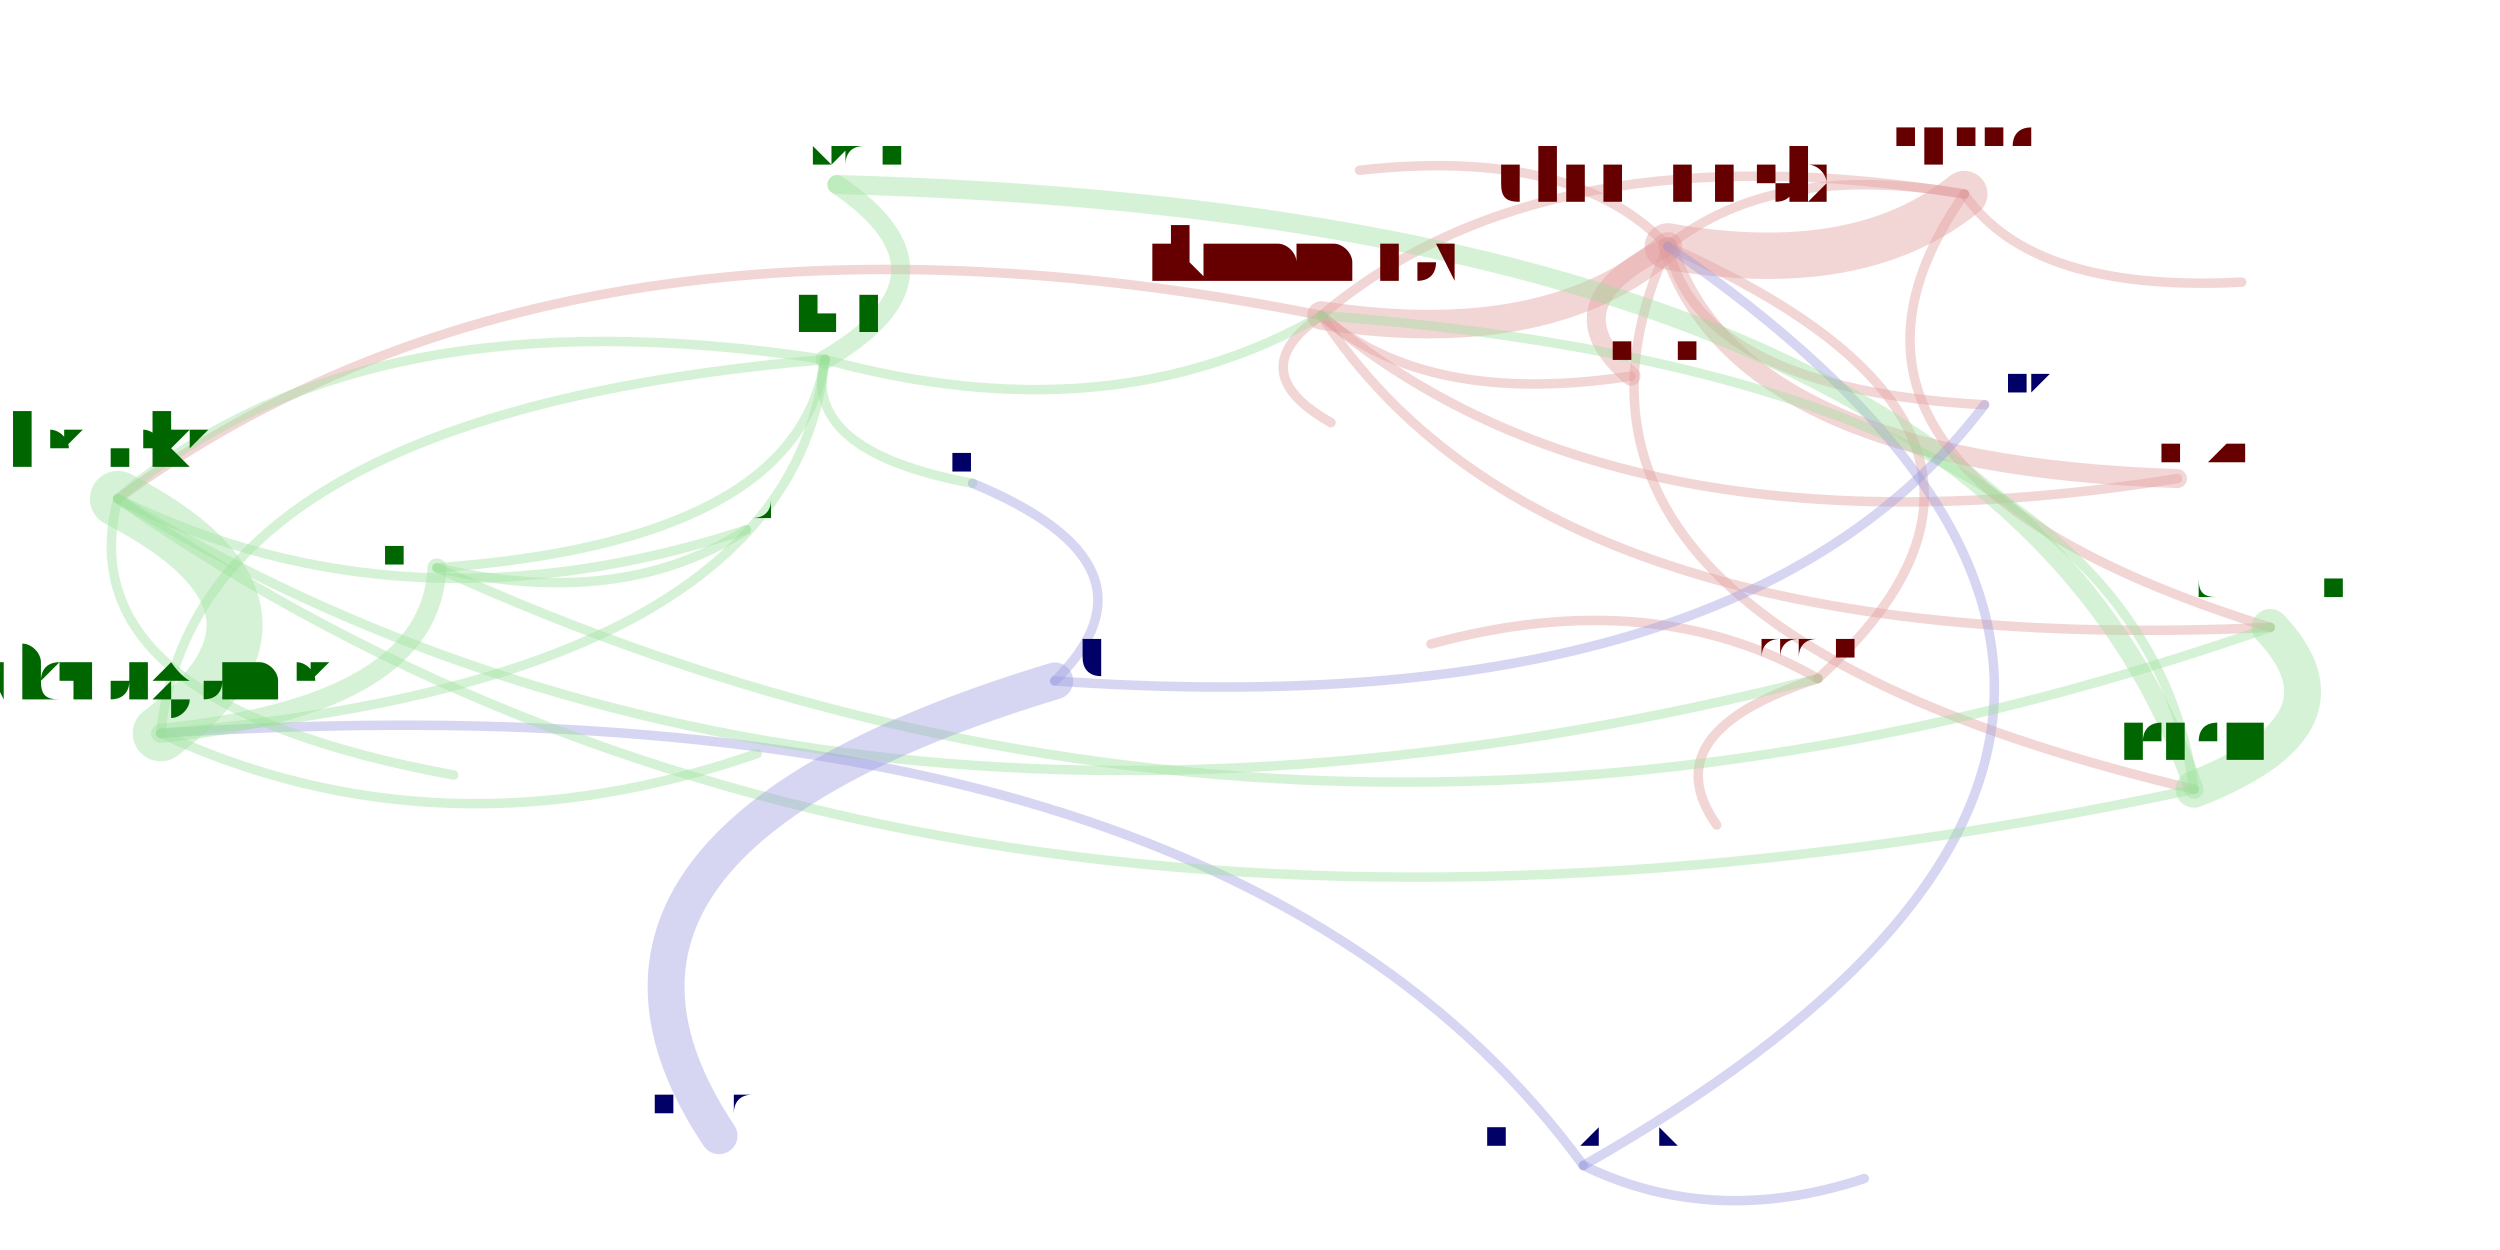
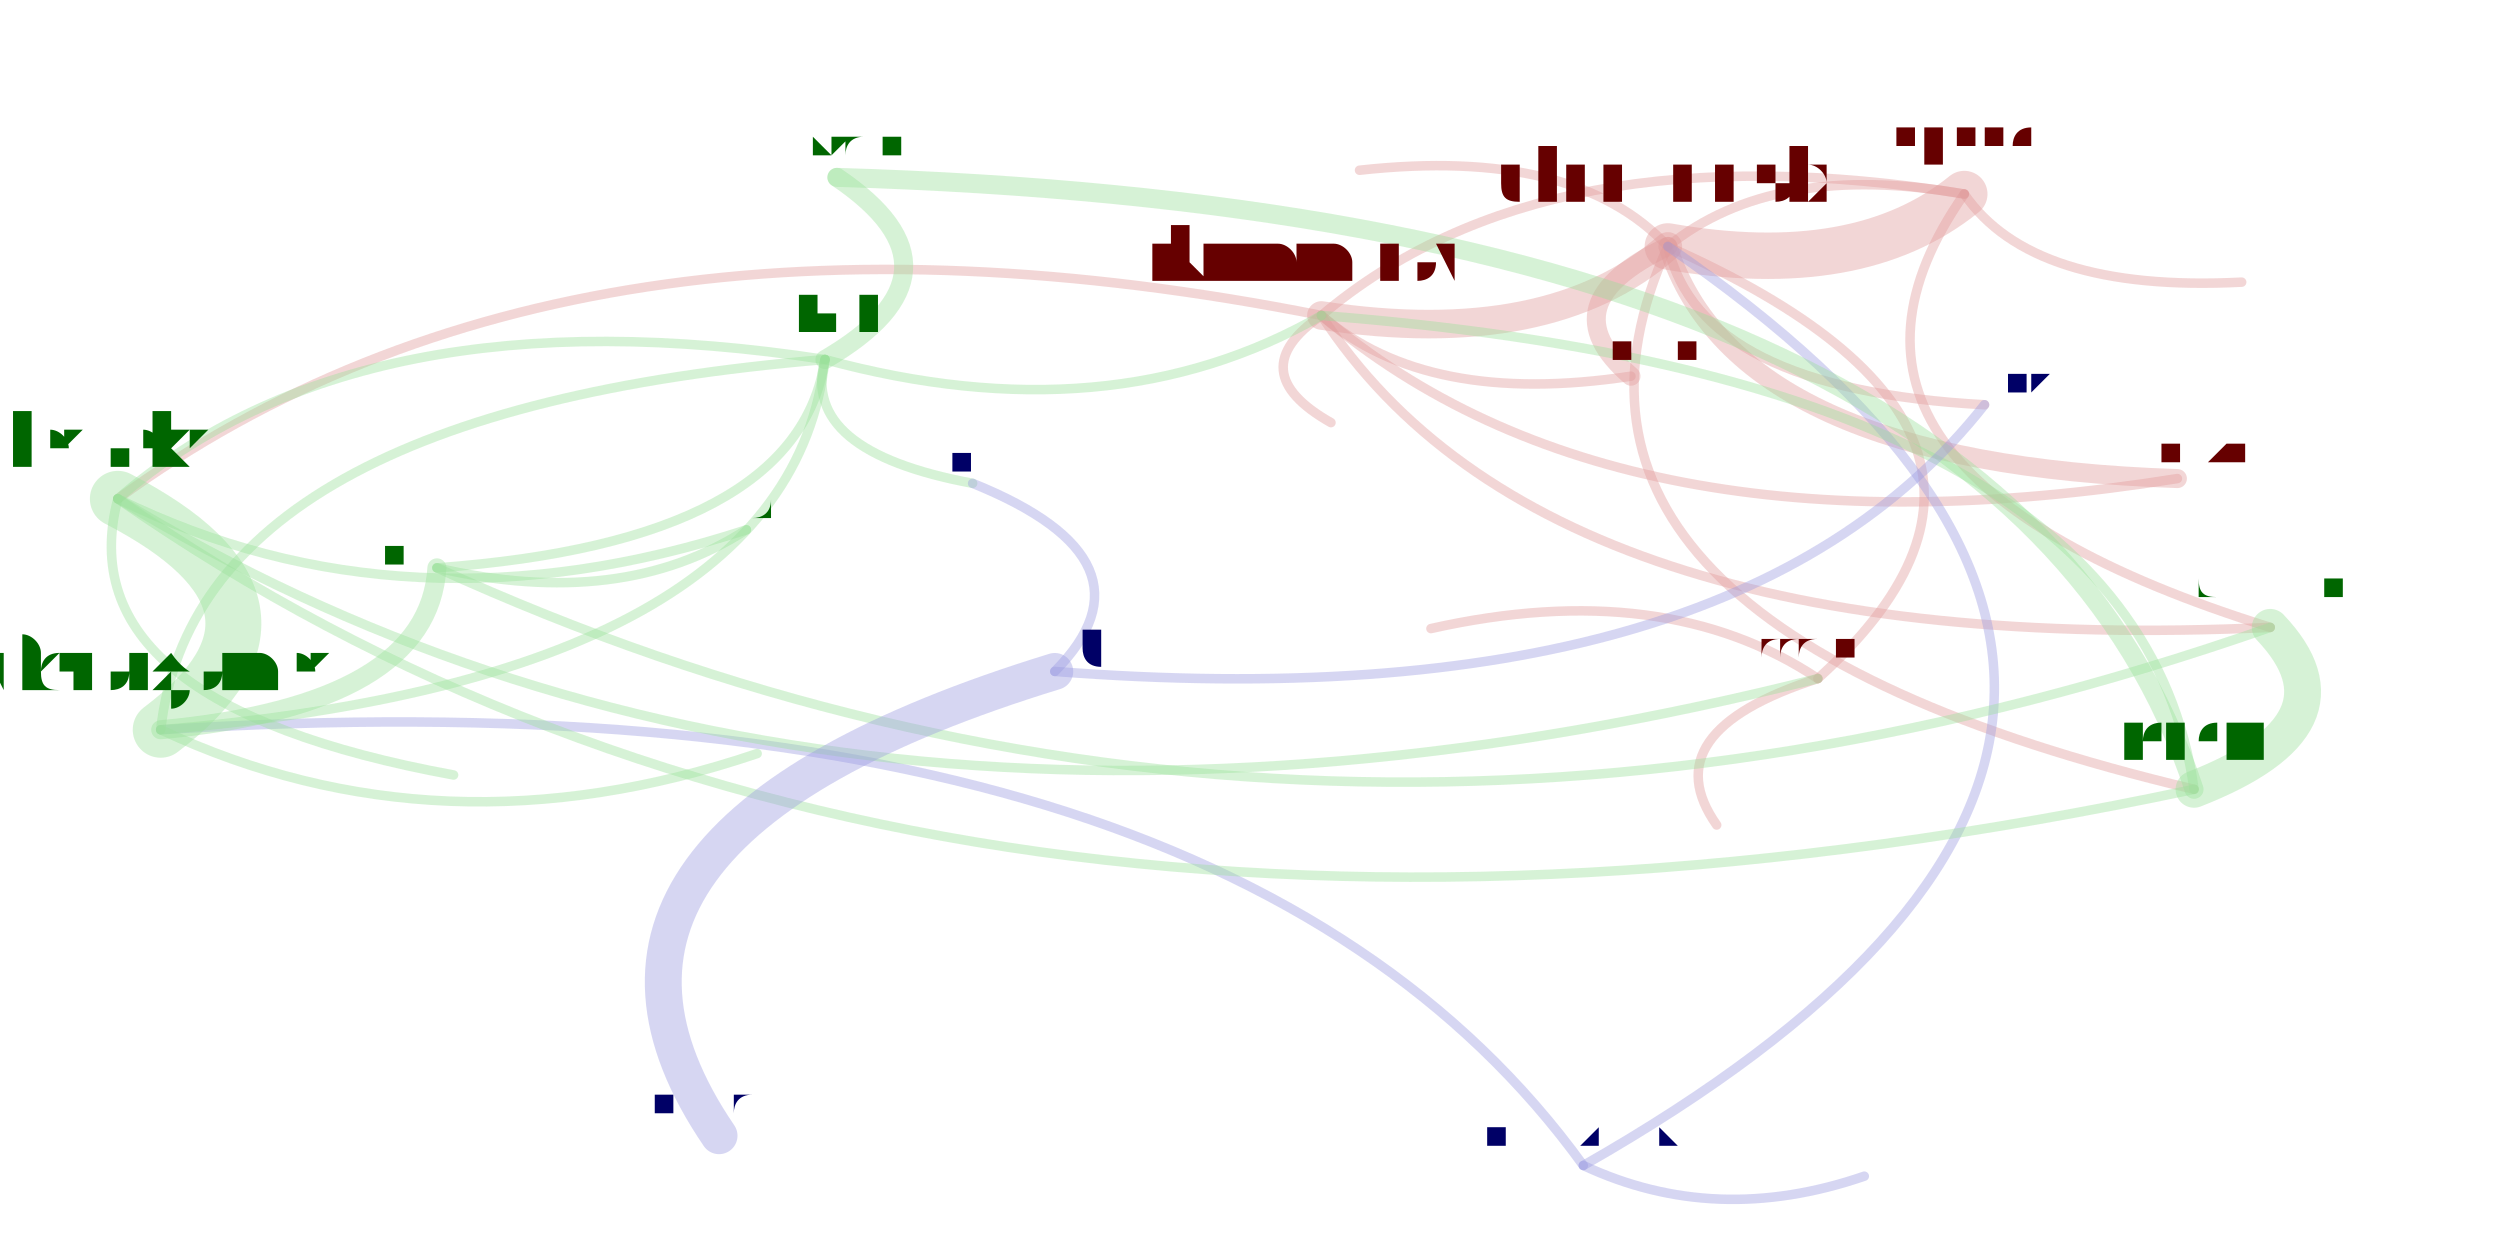
<svg xmlns="http://www.w3.org/2000/svg" width="4000" height="2000" viewBox="-0.025 -0.025 2.05 1.05">
  <style>
    path {
      fill: none;
      stroke-linecap: round;
      stroke-opacity: 0.4;
    }

    text {
      text-anchor: middle;
      alignment-baseline: hanging;
    }
  </style>
  <g opacity="0.4">
    <path d="M1.477 0.545 Q1.337 0.590 1.392 0.668" stroke="hsl(0.0,100%,35%)" stroke-width="0.008" />
-     <path d="M1.477 0.545 Q1.338 0.465 1.152 0.516" stroke="hsl(0.0,100%,35%)" stroke-width="0.008" />
+     <path d="M1.477 0.545 Q1.348 0.459 1.152 0.503" stroke="hsl(0.0,100%,35%)" stroke-width="0.008" />
    <path d="M1.477 0.545 Q1.705 0.339 1.351 0.182" stroke="hsl(0.0,100%,35%)" stroke-width="0.008" />
    <path d="M1.351 0.182 Q1.511 0.210 1.600 0.138" stroke="hsl(0.0,100%,35%)" stroke-width="0.039" />
    <path d="M1.351 0.182 Q1.409 0.365 1.779 0.377" stroke="hsl(0.0,100%,35%)" stroke-width="0.016" />
    <path d="M1.351 0.182 Q1.207 0.499 1.793 0.638" stroke="hsl(0.0,100%,35%)" stroke-width="0.008" />
    <path d="M1.351 0.182 Q1.378 0.302 1.617 0.315" stroke="hsl(0.0,100%,35%)" stroke-width="0.008" />
    <path d="M1.351 0.182 Q1.273 0.098 1.092 0.118" stroke="hsl(0.0,100%,35%)" stroke-width="0.008" />
    <path d="M1.351 0.182 Q1.249 0.230 1.320 0.291" stroke="hsl(0.0,100%,35%)" stroke-width="0.016" />
    <path d="M1.600 0.138 Q1.248 0.081 1.060 0.240" stroke="hsl(0.0,100%,35%)" stroke-width="0.008" />
    <path d="M1.600 0.138 Q1.437 0.371 1.857 0.502" stroke="hsl(0.0,100%,35%)" stroke-width="0.008" />
    <path d="M1.600 0.138 Q1.440 0.110 1.351 0.182" stroke="hsl(0.0,100%,35%)" stroke-width="0.008" />
    <path d="M1.600 0.138 Q1.657 0.221 1.833 0.212" stroke="hsl(0.0,100%,35%)" stroke-width="0.008" />
    <path d="M1.060 0.240 Q1.310 0.452 1.779 0.377" stroke="hsl(0.0,100%,35%)" stroke-width="0.008" />
    <path d="M1.060 0.240 Q0.432 0.115 0.049 0.394" stroke="hsl(0.0,100%,35%)" stroke-width="0.008" />
    <path d="M1.060 0.240 Q0.992 0.287 1.068 0.330" stroke="hsl(0.0,100%,35%)" stroke-width="0.008" />
    <path d="M1.060 0.240 Q1.252 0.269 1.351 0.182" stroke="hsl(0.0,100%,35%)" stroke-width="0.024" />
    <path d="M1.060 0.240 Q1.249 0.530 1.857 0.502" stroke="hsl(0.0,100%,35%)" stroke-width="0.008" />
    <path d="M1.060 0.240 Q1.149 0.317 1.320 0.291" stroke="hsl(0.0,100%,35%)" stroke-width="0.008" />
    <path d="M1.280 0.954 Q1.933 0.582 1.351 0.182" stroke="hsl(240.0,100%,35%)" stroke-width="0.008" />
-     <path d="M1.280 0.954 Q1.389 1.007 1.516 0.965" stroke="hsl(240.0,100%,35%)" stroke-width="0.008" />
-     <path d="M1.280 0.954 Q0.973 0.534 0.085 0.591" stroke="hsl(240.0,100%,35%)" stroke-width="0.008" />
-     <path d="M0.085 0.591 Q0.225 0.485 0.049 0.394" stroke="hsl(120.0,100%,35%)" stroke-width="0.047" />
-     <path d="M0.085 0.591 Q0.312 0.568 0.317 0.452" stroke="hsl(120.0,100%,35%)" stroke-width="0.016" />
-     <path d="M0.085 0.591 Q0.321 0.700 0.586 0.608" stroke="hsl(120.0,100%,35%)" stroke-width="0.008" />
-     <path d="M0.085 0.591 Q0.615 0.546 0.643 0.277" stroke="hsl(120.0,100%,35%)" stroke-width="0.008" />
+     <path d="M1.280 0.954 Q1.391 1.006 1.516 0.963" stroke="hsl(240.0,100%,35%)" stroke-width="0.008" />
+     <path d="M1.280 0.954 Q0.975 0.532 0.085 0.588" stroke="hsl(240.0,100%,35%)" stroke-width="0.008" />
+     <path d="M0.085 0.588 Q0.223 0.484 0.049 0.394" stroke="hsl(120.0,100%,35%)" stroke-width="0.047" />
+     <path d="M0.085 0.588 Q0.310 0.567 0.317 0.452" stroke="hsl(120.0,100%,35%)" stroke-width="0.016" />
+     <path d="M0.085 0.588 Q0.320 0.698 0.586 0.608" stroke="hsl(120.0,100%,35%)" stroke-width="0.008" />
+     <path d="M0.085 0.588 Q0.613 0.544 0.643 0.277" stroke="hsl(120.0,100%,35%)" stroke-width="0.008" />
    <path d="M1.793 0.638 Q1.934 0.583 1.857 0.502" stroke="hsl(120.0,100%,35%)" stroke-width="0.031" />
    <path d="M1.793 0.638 Q1.745 0.293 1.060 0.240" stroke="hsl(120.0,100%,35%)" stroke-width="0.008" />
-     <path d="M1.793 0.638 Q1.629 0.156 0.653 0.130" stroke="hsl(120.0,100%,35%)" stroke-width="0.016" />
+     <path d="M1.793 0.638 Q1.634 0.153 0.653 0.124" stroke="hsl(120.0,100%,35%)" stroke-width="0.016" />
    <path d="M0.049 0.394 Q0.292 0.513 0.577 0.420" stroke="hsl(120.0,100%,35%)" stroke-width="0.008" />
    <path d="M0.049 0.394 Q0.725 0.865 1.793 0.638" stroke="hsl(120.0,100%,35%)" stroke-width="0.008" />
    <path d="M0.049 0.394 Q0.642 0.755 1.477 0.545" stroke="hsl(120.0,100%,35%)" stroke-width="0.008" />
    <path d="M0.049 0.394 Q0.004 0.566 0.331 0.626" stroke="hsl(120.0,100%,35%)" stroke-width="0.008" />
-     <path d="M0.643 0.277 Q0.765 0.206 0.653 0.130" stroke="hsl(120.0,100%,35%)" stroke-width="0.016" />
+     <path d="M0.643 0.277 Q0.770 0.203 0.653 0.124" stroke="hsl(120.0,100%,35%)" stroke-width="0.016" />
    <path d="M0.643 0.277 Q0.882 0.342 1.060 0.240" stroke="hsl(120.0,100%,35%)" stroke-width="0.008" />
    <path d="M0.643 0.277 Q0.622 0.354 0.767 0.381" stroke="hsl(120.0,100%,35%)" stroke-width="0.008" />
-     <path d="M0.643 0.277 Q0.113 0.322 0.085 0.591" stroke="hsl(120.0,100%,35%)" stroke-width="0.008" />
+     <path d="M0.643 0.277 Q0.115 0.321 0.085 0.588" stroke="hsl(120.0,100%,35%)" stroke-width="0.008" />
    <path d="M0.643 0.277 Q0.253 0.217 0.049 0.394" stroke="hsl(120.0,100%,35%)" stroke-width="0.008" />
    <path d="M0.317 0.452 Q1.047 0.785 1.857 0.502" stroke="hsl(120.0,100%,35%)" stroke-width="0.008" />
    <path d="M0.317 0.452 Q0.472 0.488 0.577 0.420" stroke="hsl(120.0,100%,35%)" stroke-width="0.008" />
    <path d="M0.317 0.452 Q0.620 0.430 0.643 0.277" stroke="hsl(120.0,100%,35%)" stroke-width="0.008" />
-     <path d="M0.836 0.547 Q0.389 0.682 0.554 0.929" stroke="hsl(240.0,100%,35%)" stroke-width="0.031" />
-     <path d="M0.836 0.547 Q0.934 0.450 0.767 0.381" stroke="hsl(240.0,100%,35%)" stroke-width="0.008" />
-     <path d="M0.836 0.547 Q1.412 0.587 1.617 0.315" stroke="hsl(240.0,100%,35%)" stroke-width="0.008" />
+     <path d="M0.836 0.539 Q0.383 0.678 0.554 0.929" stroke="hsl(240.0,100%,35%)" stroke-width="0.031" />
+     <path d="M0.836 0.539 Q0.928 0.446 0.767 0.381" stroke="hsl(240.0,100%,35%)" stroke-width="0.008" />
+     <path d="M0.836 0.539 Q1.406 0.583 1.617 0.315" stroke="hsl(240.0,100%,35%)" stroke-width="0.008" />
  </g>
  <text x="1.477" y="0.528" font-size="0.035" fill="hsl(0.0,100%,20%)">adamk</text>
  <text x="1.392" y="0.659" font-size="0.017" fill="hsl(0.0,100%,20%)">rezvan</text>
-   <text x="1.152" y="0.507" font-size="0.017" fill="hsl(0.0,100%,20%)">fgm</text>
+   <text x="1.152" y="0.495" font-size="0.017" fill="hsl(0.0,100%,20%)">fgm</text>
  <text x="1.351" y="0.145" font-size="0.074" fill="hsl(0.0,100%,20%)">clemensb</text>
  <text x="1.600" y="0.112" font-size="0.052" fill="hsl(0.0,100%,20%)">ahaas</text>
  <text x="1.060" y="0.211" font-size="0.058" fill="hsl(0.0,100%,20%)">jkummerow</text>
  <text x="1.857" y="0.479" font-size="0.046" fill="hsl(120.0,100%,20%)">cbruni</text>
  <text x="1.833" y="0.203" font-size="0.017" fill="hsl(0.0,100%,20%)">evih</text>
  <text x="1.280" y="0.939" font-size="0.03" fill="hsl(240.0,100%,20%)">anton.kirilov</text>
-   <text x="1.516" y="0.956" font-size="0.017" fill="hsl(240.0,100%,20%)">thibaudm</text>
-   <text x="0.085" y="0.561" font-size="0.06" fill="hsl(120.0,100%,20%)">victorgomes</text>
+   <text x="1.516" y="0.954" font-size="0.017" fill="hsl(240.0,100%,20%)">thibaudm</text>
+   <text x="0.085" y="0.558" font-size="0.06" fill="hsl(120.0,100%,20%)">victorgomes</text>
  <text x="1.779" y="0.362" font-size="0.03" fill="hsl(0.0,100%,20%)">mliedtke</text>
  <text x="1.793" y="0.612" font-size="0.052" fill="hsl(120.0,100%,20%)">ishell</text>
  <text x="1.617" y="0.303" font-size="0.025" fill="hsl(240.0,100%,20%)">omerkatz</text>
  <text x="1.092" y="0.109" font-size="0.017" fill="hsl(0.0,100%,20%)">szuend</text>
  <text x="1.320" y="0.276" font-size="0.03" fill="hsl(0.0,100%,20%)">nicohartmann</text>
-   <text x="0.653" y="0.113" font-size="0.035" fill="hsl(120.0,100%,20%)">verwaest</text>
+   <text x="0.653" y="0.107" font-size="0.035" fill="hsl(120.0,100%,20%)">verwaest</text>
  <text x="0.049" y="0.364" font-size="0.06" fill="hsl(120.0,100%,20%)">leszeks</text>
  <text x="1.068" y="0.321" font-size="0.017" fill="hsl(0.0,100%,20%)">nikolaos</text>
  <text x="0.577" y="0.408" font-size="0.025" fill="hsl(120.0,100%,20%)">syg</text>
  <text x="0.331" y="0.617" font-size="0.017" fill="hsl(120.0,100%,20%)">machenbach</text>
  <text x="0.643" y="0.253" font-size="0.049" fill="hsl(120.0,100%,20%)">olivf</text>
  <text x="0.767" y="0.369" font-size="0.025" fill="hsl(240.0,100%,20%)">saelo</text>
  <text x="0.317" y="0.433" font-size="0.039" fill="hsl(120.0,100%,20%)">pthier</text>
-   <text x="0.836" y="0.526" font-size="0.043" fill="hsl(240.0,100%,20%)">sroettger</text>
+   <text x="0.836" y="0.518" font-size="0.043" fill="hsl(240.0,100%,20%)">sroettger</text>
  <text x="0.554" y="0.912" font-size="0.035" fill="hsl(240.0,100%,20%)">mlippautz</text>
  <text x="0.586" y="0.599" font-size="0.017" fill="hsl(120.0,100%,20%)">dmercadier</text>
</svg>
